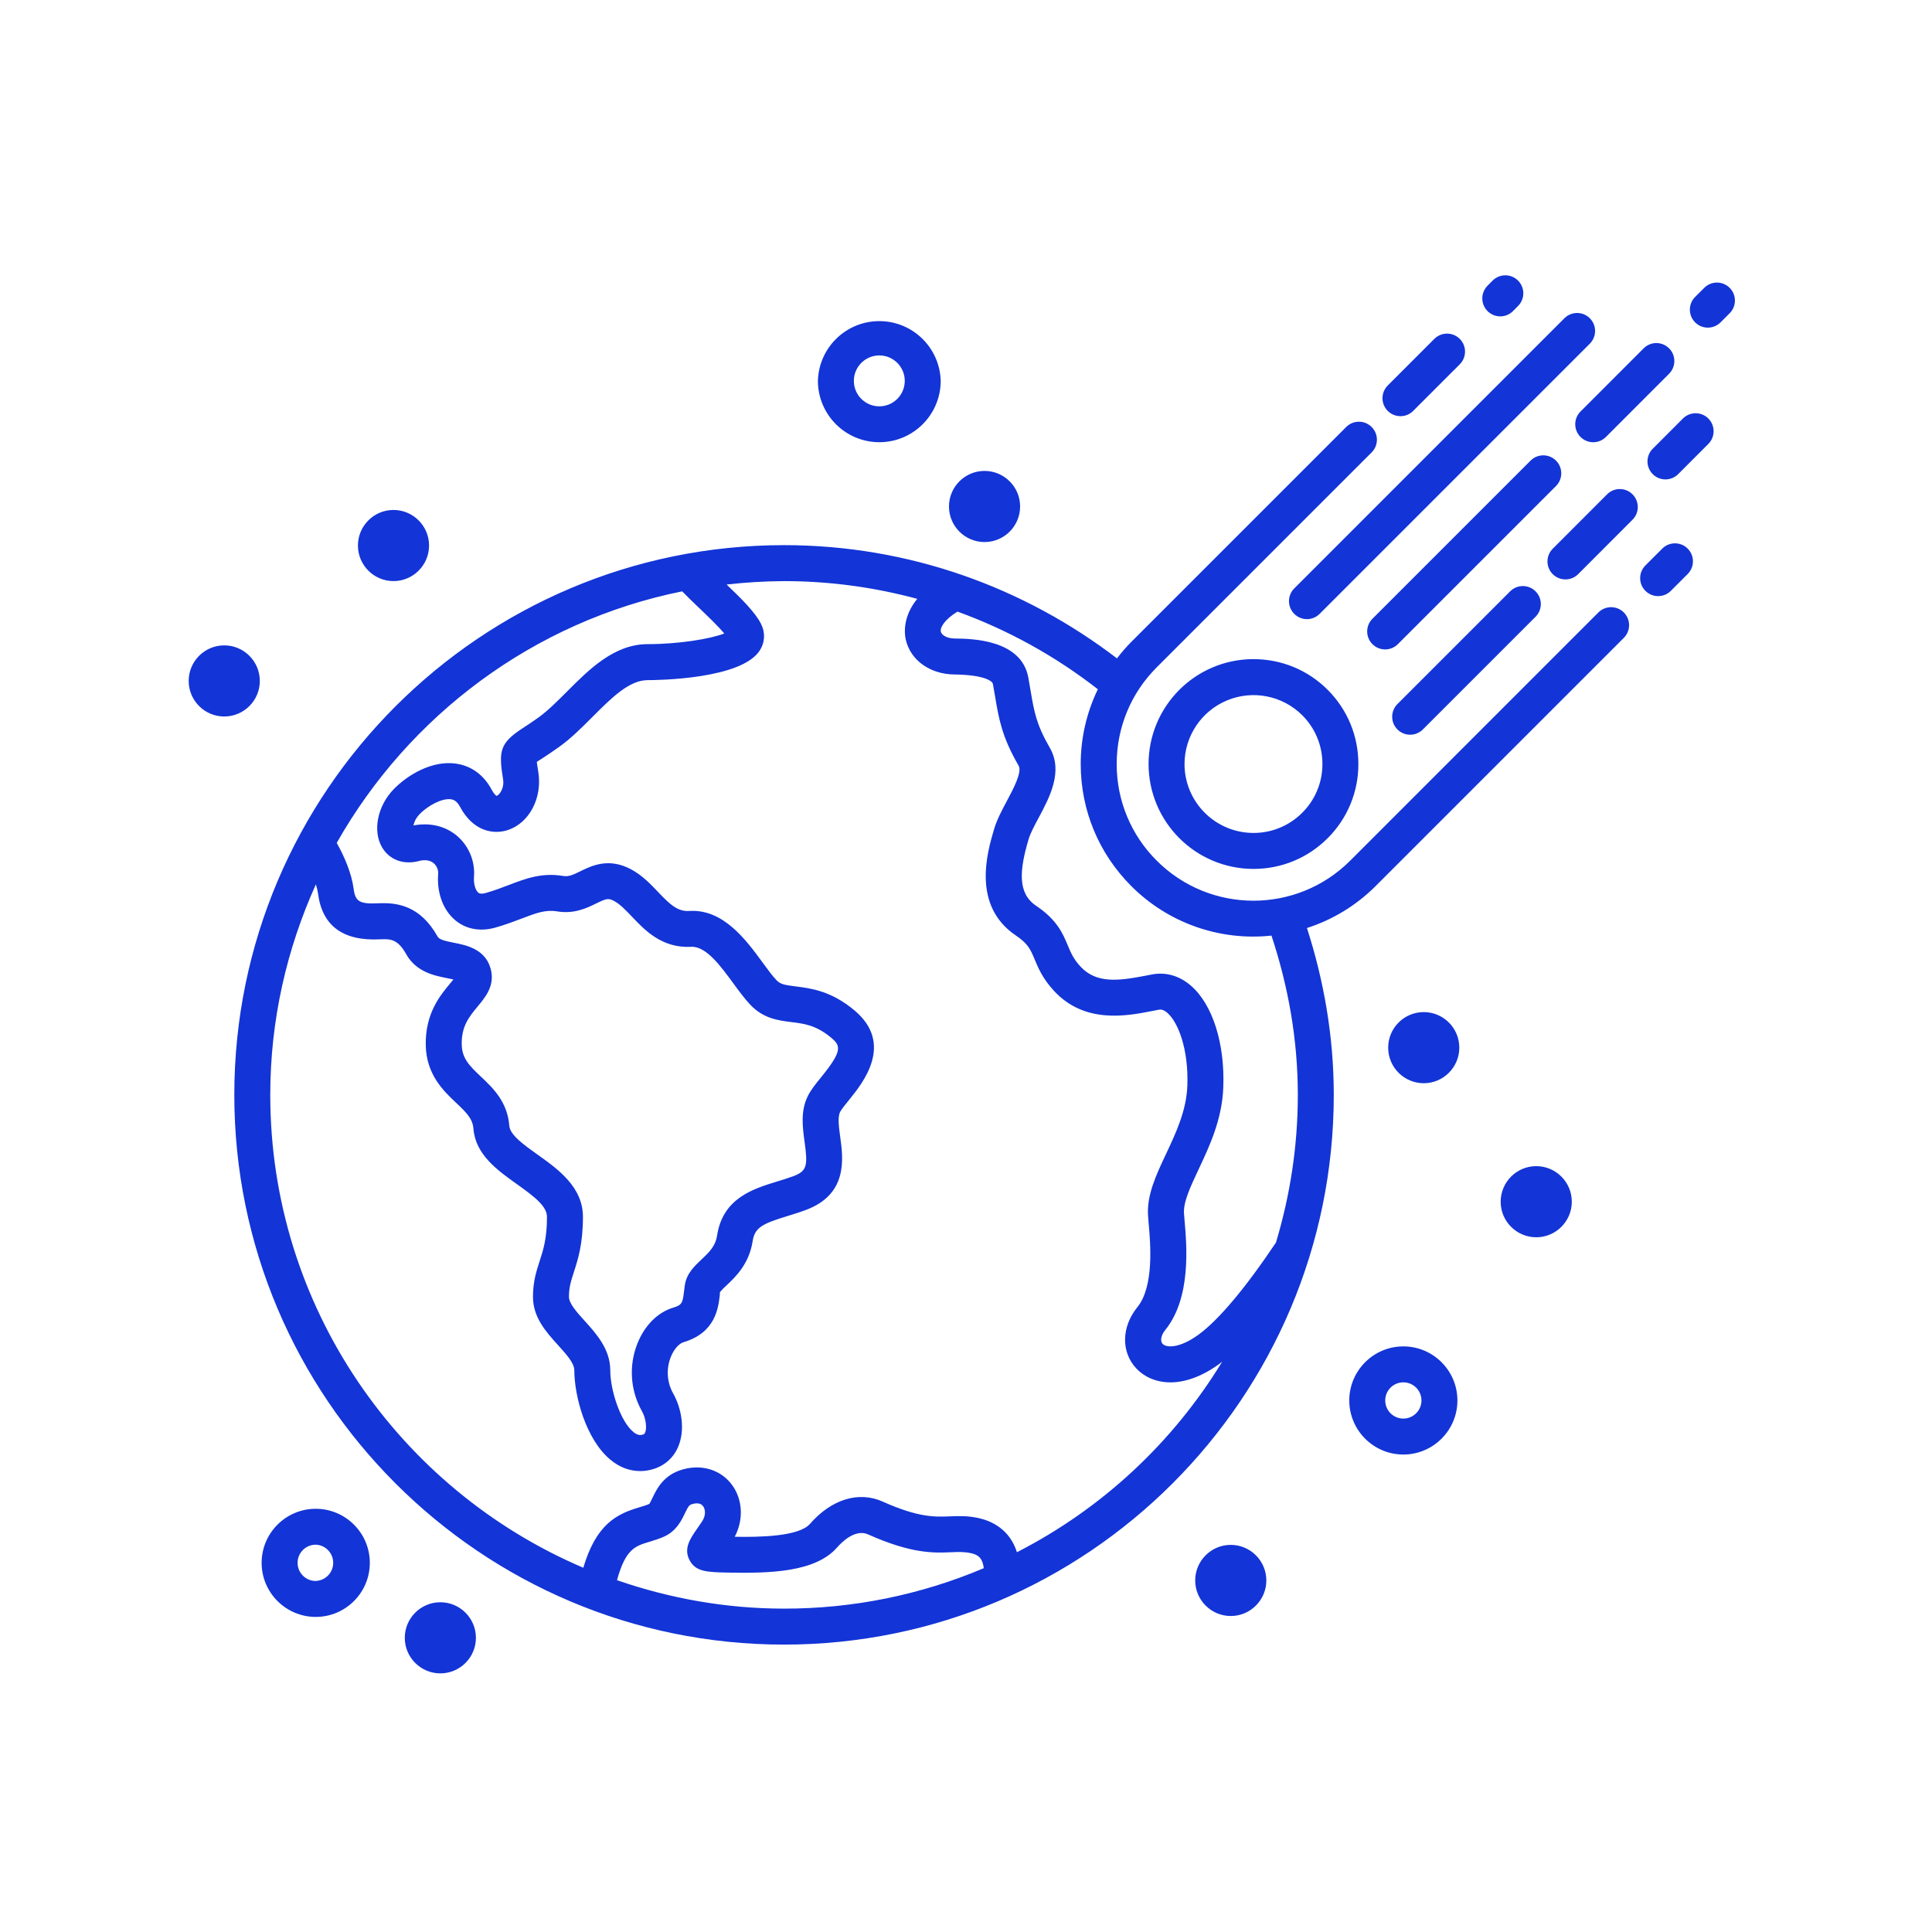
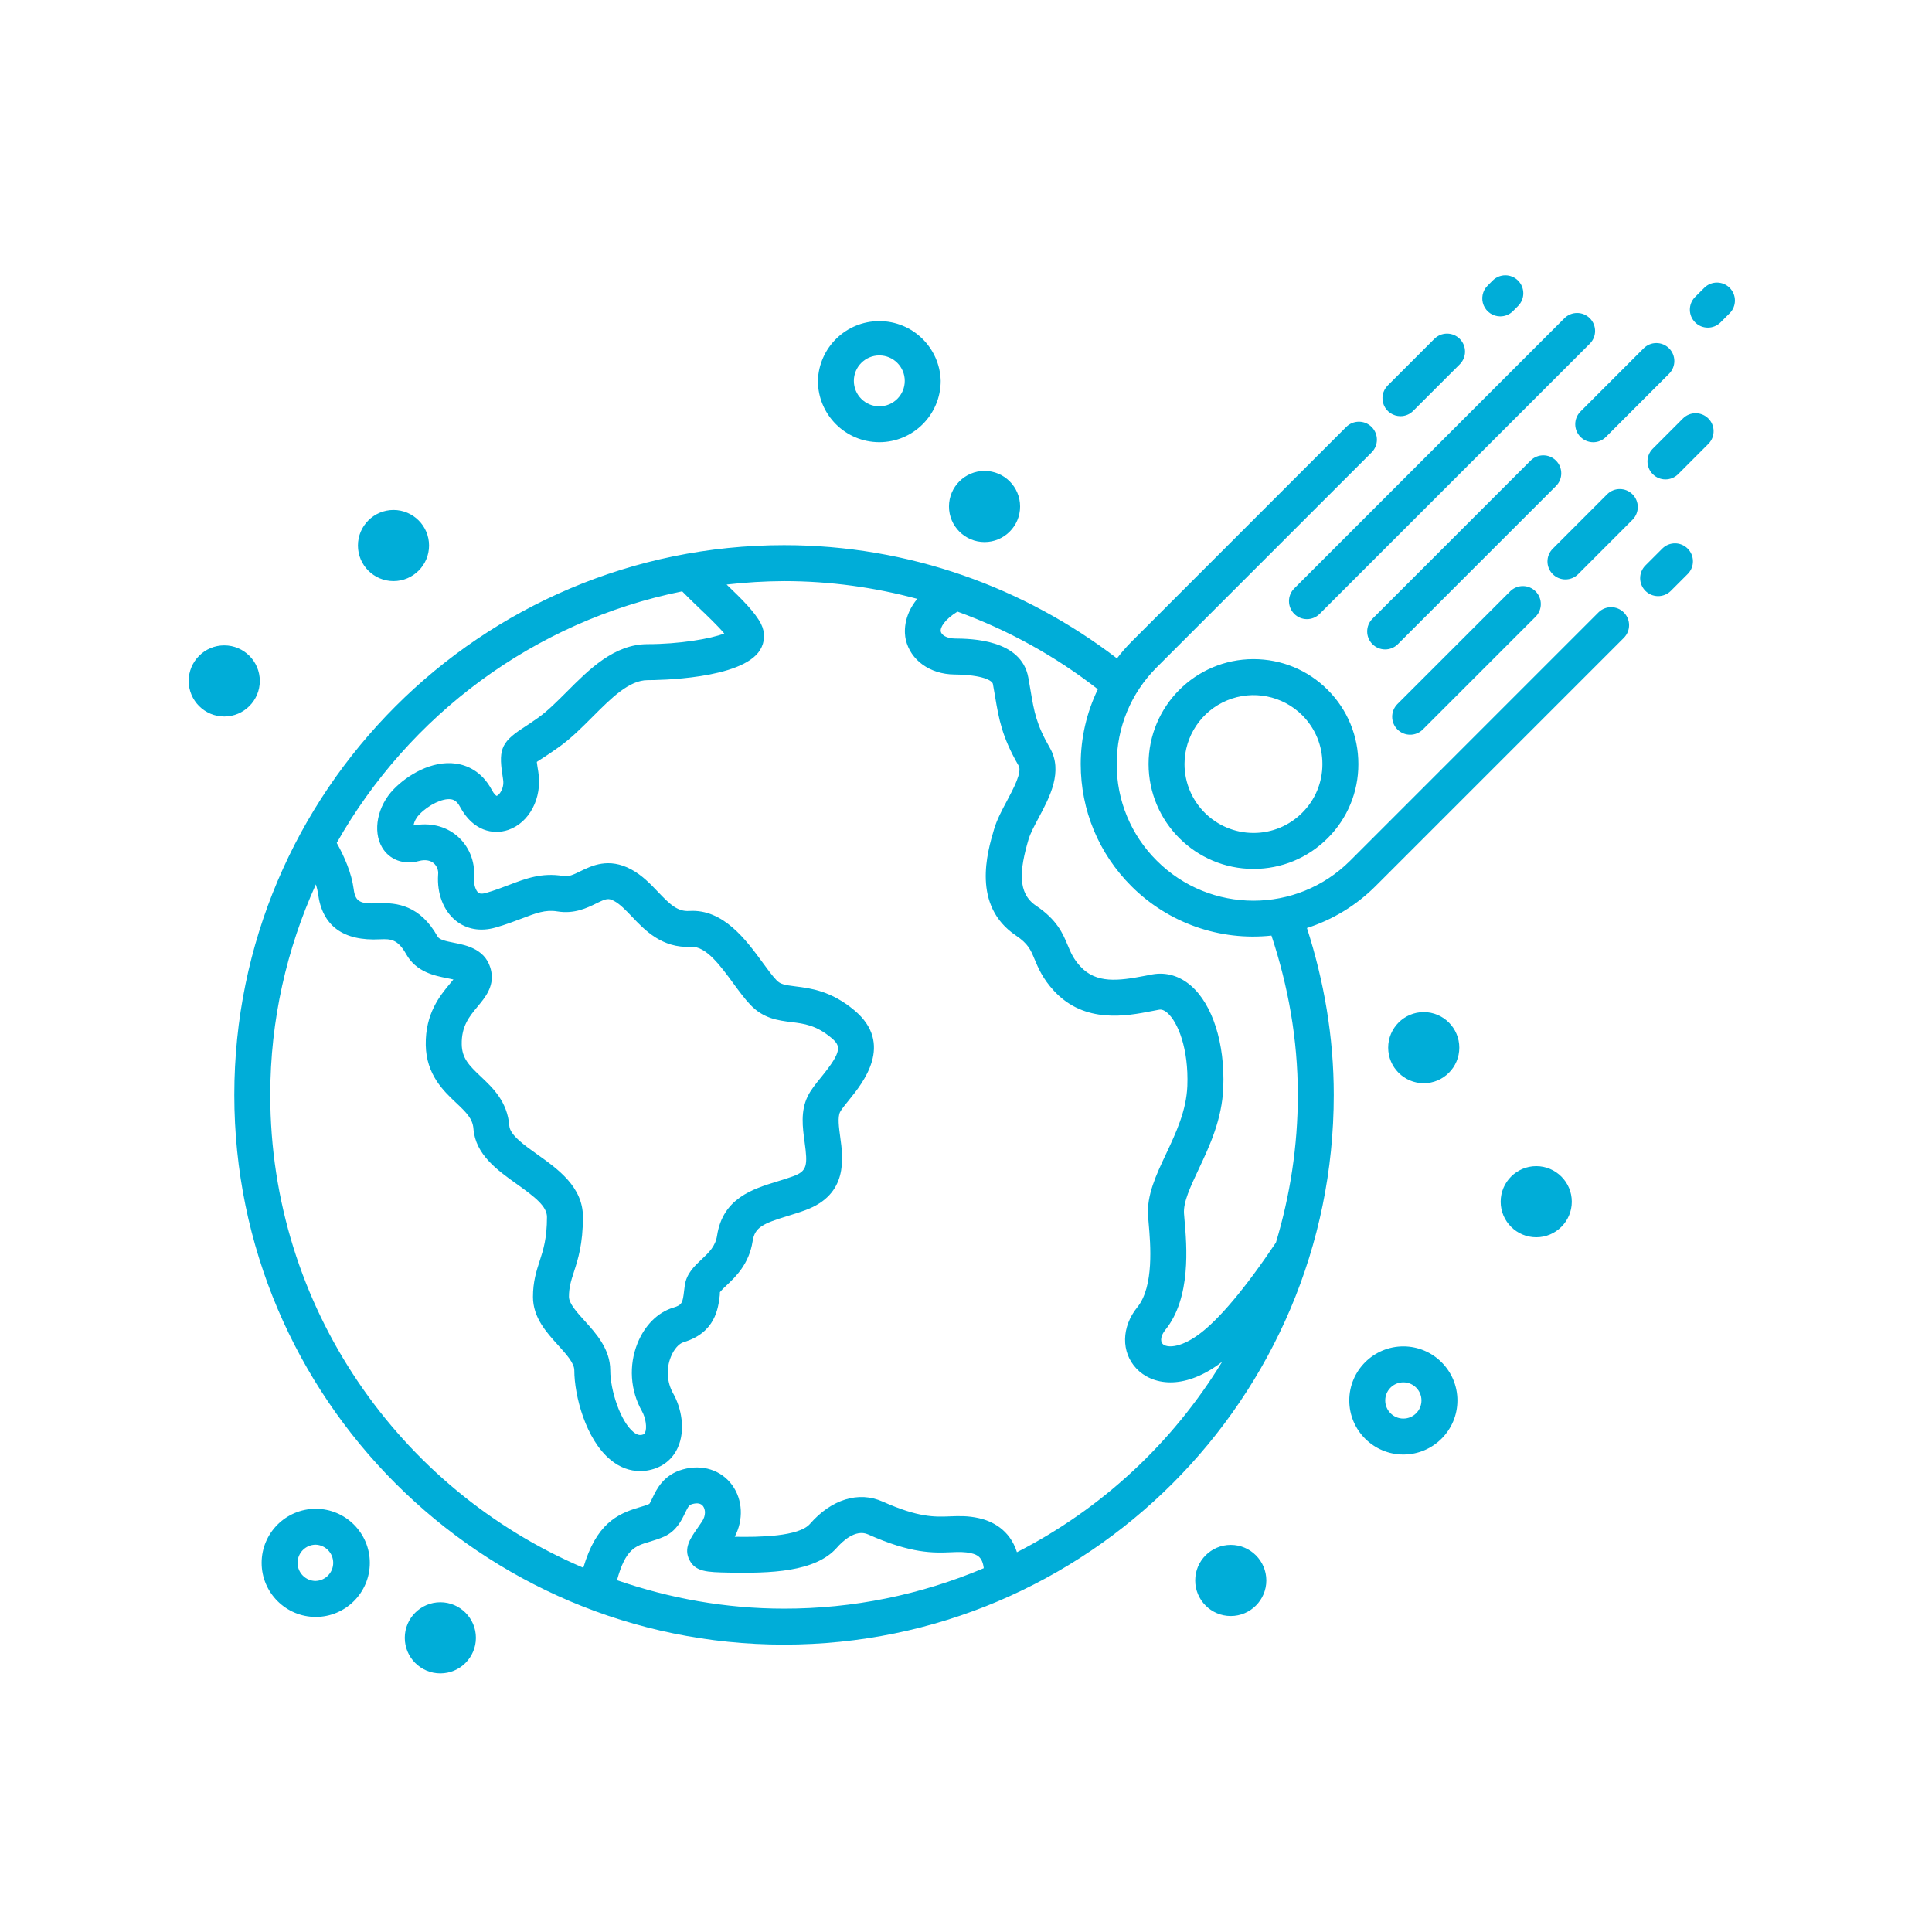
<svg xmlns="http://www.w3.org/2000/svg" version="1.1" width="128" height="128" viewBox="0 0 128 128">
  <g transform="matrix(0.8046875,0,0,0.8046875,12.46821,17.87504)">
    <svg viewBox="0 0 96 87" data-background-color="#121212" preserveAspectRatio="xMidYMid meet" height="116" width="128">
      <g id="tight-bounds" transform="matrix(1,0,0,1,0.02962651,0.3400695)">
        <svg viewBox="0 0 95.481 86.331" height="86.331" width="95.481">
          <g>
            <svg viewBox="0 0 95.481 86.331" height="86.331" width="95.481">
              <g>
                <svg viewBox="0 0 95.481 86.331" height="86.331" width="95.481">
                  <g id="textblocktransform">
                    <svg viewBox="0 0 95.481 86.331" height="86.331" width="95.481" id="textblock">
                      <g>
                        <svg viewBox="0 0 95.481 86.331" height="86.331" width="95.481">
                          <g>
                            <svg viewBox="0 0 95.481 86.331" height="86.331" width="95.481">
                              <g>
                                <svg version="1.1" x="0" y="0" viewBox="17.741 20.831 64.518 58.336" enable-background="new 0 0 100 100" xml:space="preserve" height="86.331" width="95.481" class="icon-icon-0" data-fill-palette-color="accent" id="icon-0">
-                                   <path d="M23.043 72.299C21.798 72.299 20.785 73.311 20.785 74.555S21.798 76.811 23.043 76.811C24.286 76.811 25.299 75.799 25.299 74.555S24.286 72.299 23.043 72.299M23.043 75.311A0.757 0.757 0 1 1 23.041 73.797 0.757 0.757 0 0 1 23.043 75.31M68.424 65.523C67.18 65.523 66.168 66.535 66.168 67.779S67.18 70.035 68.424 70.035 70.68 69.023 70.68 67.779 69.668 65.523 68.424 65.523M68.424 68.535A0.756 0.756 0 1 1 68.424 67.023 0.756 0.756 0 0 1 68.424 68.535M46.559 27.795A2.563 2.563 0 0 0 49.12 25.234 2.563 2.563 0 0 0 43.996 25.234 2.565 2.565 0 0 0 46.559 27.795M46.559 24.174A1.062 1.062 0 1 1 45.496 25.235C45.496 24.65 45.973 24.174 46.559 24.174M50.949 31.961C51.767 31.961 52.433 31.295 52.433 30.477S51.767 28.993 50.949 28.993 49.465 29.659 49.465 30.477 50.131 31.961 50.949 31.961M26.287 33.59C27.105 33.59 27.771 32.924 27.771 32.106S27.105 30.622 26.287 30.622 24.803 31.288 24.803 32.106 25.469 33.59 26.287 33.59M69.275 51.574C68.457 51.574 67.791 52.24 67.791 53.058S68.457 54.542 69.275 54.542 70.759 53.876 70.759 53.058 70.094 51.574 69.275 51.574M20.709 37.756C20.709 36.938 20.043 36.272 19.225 36.272S17.741 36.938 17.741 37.756 18.407 39.24 19.225 39.24 20.709 38.574 20.709 37.756M73.969 58.002C73.151 58.002 72.485 58.668 72.485 59.486S73.151 60.97 73.969 60.97 75.453 60.304 75.453 59.486 74.787 58.002 73.969 58.002M61.223 73.805C60.405 73.805 59.739 74.471 59.739 75.289S60.405 76.773 61.223 76.773 62.707 76.107 62.707 75.289 62.041 73.805 61.223 73.805M28.242 76.199C27.424 76.199 26.758 76.865 26.758 77.683S27.424 79.167 28.242 79.167 29.726 78.501 29.726 77.683 29.061 76.199 28.242 76.199M76.563 34.898L66.204 45.258A5.71 5.71 0 0 1 58.136 45.257 5.66 5.66 0 0 1 56.463 41.223C56.463 39.699 57.056 38.266 58.134 37.188L67.101 28.221A0.75 0.75 0 1 0 66.04 27.16L57.073 36.127A7 7 0 0 0 56.475 36.815C52.616 33.863 47.807 32.09 42.583 32.09 29.935 32.09 19.645 42.38 19.645 55.028S29.935 77.966 42.583 77.966 65.521 67.677 65.521 55.028C65.521 52.596 65.11 50.266 64.402 48.066A7.14 7.14 0 0 0 67.264 46.319L77.623 35.96A0.75 0.75 0 0 0 76.563 34.898M38.332 34.018C38.543 34.233 38.771 34.456 39.015 34.688 39.369 35.026 39.823 35.458 40.089 35.776 39.52 36.001 38.193 36.221 36.891 36.221 35.499 36.221 34.451 37.272 33.526 38.2 33.112 38.613 32.723 39.005 32.333 39.284 32.067 39.475 31.855 39.612 31.688 39.721 30.723 40.348 30.667 40.673 30.86 41.867A0.76 0.76 0 0 1 30.731 42.431 0.4 0.4 0 0 1 30.594 42.554C30.571 42.547 30.486 42.486 30.387 42.3 29.965 41.511 29.34 41.27 28.892 41.206 27.882 41.063 26.86 41.692 26.297 42.273 25.617 42.971 25.408 44.014 25.811 44.701 26.118 45.223 26.711 45.442 27.355 45.269 27.598 45.204 27.815 45.236 27.963 45.36A0.55 0.55 0 0 1 28.149 45.838C28.096 46.624 28.37 47.341 28.882 47.756 29.329 48.12 29.918 48.224 30.537 48.048 30.951 47.931 31.305 47.797 31.631 47.673 32.231 47.444 32.627 47.292 33.115 47.372 33.832 47.49 34.361 47.229 34.748 47.04 35.167 46.834 35.252 46.81 35.494 46.939 35.742 47.072 35.982 47.325 36.236 47.591 36.764 48.147 37.484 48.916 38.708 48.85 39.332 48.818 39.936 49.651 40.473 50.383 40.712 50.709 40.939 51.018 41.178 51.27 41.723 51.846 42.341 51.922 42.887 51.991 43.418 52.055 43.921 52.118 44.552 52.645 44.956 52.983 45.019 53.2 44.131 54.291 43.908 54.564 43.698 54.824 43.57 55.088 43.265 55.711 43.358 56.389 43.44 56.986 43.576 57.974 43.55 58.209 42.961 58.425 42.738 58.507 42.514 58.575 42.295 58.642 41.285 58.953 40.029 59.337 39.789 60.898 39.719 61.351 39.45 61.603 39.139 61.896 38.848 62.169 38.518 62.48 38.444 62.962L38.412 63.208C38.354 63.7 38.332 63.796 37.964 63.905 37.316 64.098 36.771 64.641 36.468 65.395A3.28 3.28 0 0 0 36.654 68.227C36.812 68.506 36.874 68.926 36.783 69.125 36.767 69.162 36.754 69.193 36.652 69.213 36.596 69.225 36.484 69.246 36.3 69.098 35.755 68.655 35.332 67.35 35.332 66.522 35.332 65.637 34.741 64.985 34.267 64.461 33.943 64.104 33.608 63.734 33.608 63.453 33.608 63.057 33.695 62.789 33.814 62.42 33.982 61.9 34.192 61.256 34.192 60.119 34.192 58.869 33.144 58.123 32.302 57.523 31.736 57.121 31.15 56.703 31.12 56.322 31.042 55.31 30.427 54.732 29.932 54.265 29.429 53.79 29.144 53.494 29.134 52.917 29.121 52.155 29.451 51.759 29.801 51.337 30.105 50.972 30.483 50.519 30.369 49.891 30.198 48.953 29.33 48.783 28.81 48.681 28.445 48.609 28.201 48.552 28.128 48.423 27.396 47.118 26.429 46.999 25.655 47.034 24.878 47.071 24.693 46.966 24.624 46.43 24.54 45.784 24.236 45.077 23.918 44.515 26.932 39.189 32.148 35.266 38.332 34.018M42.584 76.465C40.141 76.465 37.803 76.035 35.613 75.279 35.967 73.986 36.365 73.855 36.956 73.679 37.164 73.616 37.371 73.552 37.574 73.462 38.092 73.23 38.305 72.782 38.447 72.487 38.592 72.184 38.629 72.137 38.76 72.1 38.969 72.043 39.119 72.073 39.206 72.192 39.305 72.329 39.328 72.579 39.16 72.831L38.947 73.142C38.672 73.538 38.388 73.947 38.634 74.431 38.889 74.933 39.37 74.943 40.266 74.962 41.985 74.993 43.888 74.95 44.792 73.917 45.005 73.673 45.561 73.132 46.089 73.368 47.905 74.179 48.822 74.143 49.563 74.112 49.871 74.098 50.113 74.091 50.39 74.153 50.646 74.214 50.861 74.313 50.917 74.778A21.3 21.3 0 0 1 42.584 76.465M52.301 74.111C51.996 73.148 51.237 72.81 50.727 72.693 50.255 72.584 49.873 72.601 49.504 72.615 48.865 72.64 48.198 72.668 46.701 72 45.699 71.551 44.562 71.9 43.664 72.93 43.199 73.461 41.549 73.485 40.525 73.467 40.897 72.764 40.863 71.924 40.42 71.313 39.961 70.68 39.17 70.428 38.357 70.657 37.552 70.882 37.265 71.483 37.094 71.843 37.05 71.933 36.985 72.07 36.962 72.095 36.819 72.158 36.674 72.2 36.527 72.243 35.609 72.516 34.746 72.936 34.207 74.759 26.537 71.491 21.145 63.878 21.145 55.029 21.145 51.896 21.836 48.928 23.049 46.244 23.092 46.383 23.122 46.514 23.138 46.627 23.31 47.972 24.181 48.62 25.732 48.537 26.175 48.517 26.466 48.533 26.82 49.162 27.237 49.904 28.009 50.057 28.521 50.157 28.6 50.173 28.7 50.192 28.787 50.213L28.647 50.383C28.234 50.879 27.611 51.629 27.633 52.947 27.654 54.183 28.375 54.865 28.902 55.361 29.341 55.775 29.591 56.029 29.623 56.441 29.707 57.521 30.623 58.173 31.432 58.75 32.192 59.291 32.691 59.68 32.691 60.123 32.691 61.021 32.536 61.5 32.386 61.961 32.248 62.385 32.107 62.824 32.107 63.457 32.107 64.318 32.664 64.932 33.155 65.473 33.503 65.858 33.832 66.219 33.832 66.526 33.832 67.565 34.304 69.411 35.353 70.264 35.726 70.571 36.144 70.725 36.578 70.725 36.703 70.725 36.829 70.713 36.956 70.686 37.504 70.573 37.928 70.241 38.15 69.747 38.485 69.007 38.294 68.077 37.955 67.485A1.77 1.77 0 0 1 37.861 65.958C37.986 65.645 38.195 65.405 38.394 65.347 39.718 64.951 39.837 63.933 39.902 63.388L39.907 63.261A2.3 2.3 0 0 1 40.169 62.991C40.549 62.634 41.124 62.093 41.273 61.132 41.363 60.548 41.705 60.398 42.736 60.081 42.98 60.005 43.231 59.929 43.482 59.835 45.257 59.181 45.051 57.681 44.927 56.784 44.872 56.38 44.815 55.962 44.919 55.747 44.972 55.638 45.144 55.427 45.296 55.239 45.864 54.54 47.195 52.901 45.515 51.497 44.545 50.686 43.695 50.581 43.073 50.503 42.596 50.444 42.428 50.411 42.267 50.241 42.079 50.044 41.889 49.778 41.684 49.499 40.999 48.565 40.05 47.269 38.638 47.354 38.142 47.389 37.822 47.083 37.324 46.559 37.015 46.235 36.666 45.867 36.206 45.62 35.268 45.116 34.559 45.466 34.088 45.696 33.77 45.852 33.594 45.934 33.359 45.893 32.472 45.747 31.804 46.002 31.097 46.272 30.81 46.382 30.497 46.502 30.132 46.606 29.919 46.663 29.849 46.61 29.827 46.592 29.722 46.506 29.624 46.254 29.645 45.94A2.04 2.04 0 0 0 28.918 44.204C28.438 43.809 27.805 43.658 27.119 43.786A0.95 0.95 0 0 1 27.373 43.32C27.76 42.921 28.342 42.644 28.683 42.694 28.789 42.709 28.93 42.758 29.063 43.008 29.612 44.035 30.459 44.18 31.071 43.974 31.946 43.679 32.505 42.649 32.329 41.552 32.304 41.397 32.278 41.239 32.266 41.135 32.328 41.091 32.407 41.043 32.504 40.981 32.687 40.862 32.916 40.712 33.205 40.504 33.697 40.152 34.149 39.699 34.587 39.26 35.376 38.469 36.121 37.723 36.891 37.723 37.291 37.723 40.829 37.688 41.581 36.469 41.787 36.135 41.804 35.739 41.625 35.38 41.381 34.892 40.809 34.33 40.187 33.734A22 22 0 0 1 42.584 33.591C44.507 33.591 46.368 33.853 48.141 34.331 47.539 35.065 47.602 35.771 47.662 36.032 47.857 36.89 48.672 37.475 49.686 37.487 50.908 37.501 51.275 37.752 51.298 37.883L51.39 38.41C51.548 39.346 51.672 40.084 52.371 41.293 52.524 41.559 52.154 42.252 51.884 42.759 51.676 43.149 51.46 43.553 51.345 43.949 51.064 44.9 50.407 47.131 52.258 48.379 52.767 48.722 52.868 48.965 53.037 49.369 53.188 49.73 53.376 50.181 53.851 50.693 55.132 52.074 56.884 51.736 57.932 51.531L58.218 51.476C58.272 51.466 58.392 51.445 58.577 51.605 59.019 51.99 59.47 53.109 59.411 54.656 59.37 55.691 58.938 56.609 58.521 57.496 58.104 58.381 57.709 59.219 57.773 60.09L57.797 60.387C57.872 61.241 58.029 63.02 57.324 63.889 56.656 64.713 56.641 65.768 57.288 66.45 57.598 66.778 58.086 67.024 58.708 67.024 59.284 67.024 59.976 66.811 60.743 66.256 60.783 66.227 60.826 66.19 60.867 66.158A21.5 21.5 0 0 1 52.301 74.111M63.108 61.191C61.828 63.101 60.708 64.433 59.867 65.041 59.07 65.617 58.533 65.578 58.381 65.42 58.266 65.297 58.312 65.057 58.493 64.834 59.579 63.492 59.387 61.305 59.294 60.254L59.272 59.983C59.237 59.503 59.536 58.87 59.881 58.135 60.34 57.16 60.86 56.055 60.911 54.715 60.981 52.881 60.465 51.256 59.562 50.473 59.085 50.061 58.53 49.898 57.953 50L57.648 50.059C56.525 50.276 55.611 50.386 54.953 49.675 54.659 49.358 54.549 49.095 54.422 48.791 54.214 48.293 53.979 47.728 53.097 47.135 52.317 46.61 52.408 45.651 52.784 44.371 52.857 44.122 53.027 43.803 53.208 43.465 53.668 42.604 54.24 41.53 53.671 40.543 53.108 39.568 53.018 39.039 52.87 38.16L52.775 37.613C52.483 36.017 50.39 35.994 49.704 35.986 49.365 35.982 49.156 35.838 49.124 35.697 49.087 35.536 49.271 35.202 49.819 34.863A21.4 21.4 0 0 1 55.677 38.103 7.16 7.16 0 0 0 54.962 41.222C54.962 43.147 55.712 44.956 57.074 46.318A7.18 7.18 0 0 0 62.921 48.382C63.615 50.477 64.021 52.7 64.021 55.027 64.021 57.172 63.696 59.238 63.108 61.191M57.793 41.223A4.383 4.383 0 0 0 62.17 45.6C63.34 45.6 64.44 45.145 65.266 44.318A4.34 4.34 0 0 0 66.547 41.225C66.548 40.055 66.094 38.955 65.268 38.128S63.343 36.846 62.166 36.846A4.38 4.38 0 0 0 57.793 41.223M64.206 39.188C64.749 39.731 65.048 40.454 65.047 41.224A2.85 2.85 0 0 1 64.205 43.256 2.86 2.86 0 0 1 62.17 44.099 2.88 2.88 0 0 1 59.293 41.222 2.88 2.88 0 0 1 64.206 39.188M72.89 34.008L68.169 38.729A0.75 0.75 0 0 0 69.229 39.79L73.95 35.069A0.75 0.75 0 0 0 72.89 34.008M74.794 28.563A0.75 0.75 0 0 0 73.733 28.563L67.126 35.17A0.75 0.75 0 0 0 68.186 36.231L74.793 29.624A0.75 0.75 0 0 0 74.794 28.563M63.872 34.957A0.747 0.747 0 0 0 64.932 34.957L76.205 23.684A0.75 0.75 0 1 0 75.144 22.623L63.872 33.896A0.75 0.75 0 0 0 63.872 34.957M75.817 27.576A0.747 0.747 0 0 0 76.877 27.576L79.512 24.939A0.75 0.75 0 1 0 78.451 23.878L75.816 26.515A0.75 0.75 0 0 0 75.817 27.576M72.469 22.545A0.75 0.75 0 0 0 73 22.324L73.211 22.111A0.75 0.75 0 1 0 72.148 21.052L71.937 21.265A0.75 0.75 0 0 0 72.469 22.545M80.097 26.799L78.82 28.078A0.75 0.75 0 0 0 79.884 29.135L81.161 27.856A0.75 0.75 0 0 0 80.097 26.799M79.237 32.225L78.516 32.946A0.75 0.75 0 0 0 79.576 34.007L80.297 33.286A0.75 0.75 0 0 0 79.237 32.225M76.934 29.961L74.657 32.24A0.75 0.75 0 0 0 75.719 33.3L77.996 31.02A0.75 0.75 0 0 0 76.934 29.961M82.04 21.354A0.75 0.75 0 0 0 80.979 21.354L80.59 21.743A0.75 0.75 0 0 0 81.65 22.804L82.039 22.415A0.75 0.75 0 0 0 82.04 21.354M68.303 26.709A0.74 0.74 0 0 0 68.833 26.49L70.778 24.545A0.75 0.75 0 1 0 69.717 23.484L67.772 25.429A0.75 0.75 0 0 0 68.303 26.709" fill="#1334d6" data-fill-palette-color="accent" />
+                                   <path d="M23.043 72.299C21.798 72.299 20.785 73.311 20.785 74.555S21.798 76.811 23.043 76.811C24.286 76.811 25.299 75.799 25.299 74.555S24.286 72.299 23.043 72.299M23.043 75.311A0.757 0.757 0 1 1 23.041 73.797 0.757 0.757 0 0 1 23.043 75.31M68.424 65.523C67.18 65.523 66.168 66.535 66.168 67.779S67.18 70.035 68.424 70.035 70.68 69.023 70.68 67.779 69.668 65.523 68.424 65.523M68.424 68.535A0.756 0.756 0 1 1 68.424 67.023 0.756 0.756 0 0 1 68.424 68.535M46.559 27.795A2.563 2.563 0 0 0 49.12 25.234 2.563 2.563 0 0 0 43.996 25.234 2.565 2.565 0 0 0 46.559 27.795M46.559 24.174A1.062 1.062 0 1 1 45.496 25.235C45.496 24.65 45.973 24.174 46.559 24.174M50.949 31.961C51.767 31.961 52.433 31.295 52.433 30.477S51.767 28.993 50.949 28.993 49.465 29.659 49.465 30.477 50.131 31.961 50.949 31.961M26.287 33.59C27.105 33.59 27.771 32.924 27.771 32.106S27.105 30.622 26.287 30.622 24.803 31.288 24.803 32.106 25.469 33.59 26.287 33.59M69.275 51.574C68.457 51.574 67.791 52.24 67.791 53.058S68.457 54.542 69.275 54.542 70.759 53.876 70.759 53.058 70.094 51.574 69.275 51.574M20.709 37.756C20.709 36.938 20.043 36.272 19.225 36.272S17.741 36.938 17.741 37.756 18.407 39.24 19.225 39.24 20.709 38.574 20.709 37.756M73.969 58.002C73.151 58.002 72.485 58.668 72.485 59.486S73.151 60.97 73.969 60.97 75.453 60.304 75.453 59.486 74.787 58.002 73.969 58.002M61.223 73.805C60.405 73.805 59.739 74.471 59.739 75.289S60.405 76.773 61.223 76.773 62.707 76.107 62.707 75.289 62.041 73.805 61.223 73.805M28.242 76.199C27.424 76.199 26.758 76.865 26.758 77.683S27.424 79.167 28.242 79.167 29.726 78.501 29.726 77.683 29.061 76.199 28.242 76.199M76.563 34.898L66.204 45.258A5.71 5.71 0 0 1 58.136 45.257 5.66 5.66 0 0 1 56.463 41.223C56.463 39.699 57.056 38.266 58.134 37.188L67.101 28.221A0.75 0.75 0 1 0 66.04 27.16L57.073 36.127A7 7 0 0 0 56.475 36.815C52.616 33.863 47.807 32.09 42.583 32.09 29.935 32.09 19.645 42.38 19.645 55.028S29.935 77.966 42.583 77.966 65.521 67.677 65.521 55.028C65.521 52.596 65.11 50.266 64.402 48.066A7.14 7.14 0 0 0 67.264 46.319L77.623 35.96A0.75 0.75 0 0 0 76.563 34.898M38.332 34.018C38.543 34.233 38.771 34.456 39.015 34.688 39.369 35.026 39.823 35.458 40.089 35.776 39.52 36.001 38.193 36.221 36.891 36.221 35.499 36.221 34.451 37.272 33.526 38.2 33.112 38.613 32.723 39.005 32.333 39.284 32.067 39.475 31.855 39.612 31.688 39.721 30.723 40.348 30.667 40.673 30.86 41.867A0.76 0.76 0 0 1 30.731 42.431 0.4 0.4 0 0 1 30.594 42.554C30.571 42.547 30.486 42.486 30.387 42.3 29.965 41.511 29.34 41.27 28.892 41.206 27.882 41.063 26.86 41.692 26.297 42.273 25.617 42.971 25.408 44.014 25.811 44.701 26.118 45.223 26.711 45.442 27.355 45.269 27.598 45.204 27.815 45.236 27.963 45.36A0.55 0.55 0 0 1 28.149 45.838C28.096 46.624 28.37 47.341 28.882 47.756 29.329 48.12 29.918 48.224 30.537 48.048 30.951 47.931 31.305 47.797 31.631 47.673 32.231 47.444 32.627 47.292 33.115 47.372 33.832 47.49 34.361 47.229 34.748 47.04 35.167 46.834 35.252 46.81 35.494 46.939 35.742 47.072 35.982 47.325 36.236 47.591 36.764 48.147 37.484 48.916 38.708 48.85 39.332 48.818 39.936 49.651 40.473 50.383 40.712 50.709 40.939 51.018 41.178 51.27 41.723 51.846 42.341 51.922 42.887 51.991 43.418 52.055 43.921 52.118 44.552 52.645 44.956 52.983 45.019 53.2 44.131 54.291 43.908 54.564 43.698 54.824 43.57 55.088 43.265 55.711 43.358 56.389 43.44 56.986 43.576 57.974 43.55 58.209 42.961 58.425 42.738 58.507 42.514 58.575 42.295 58.642 41.285 58.953 40.029 59.337 39.789 60.898 39.719 61.351 39.45 61.603 39.139 61.896 38.848 62.169 38.518 62.48 38.444 62.962L38.412 63.208C38.354 63.7 38.332 63.796 37.964 63.905 37.316 64.098 36.771 64.641 36.468 65.395A3.28 3.28 0 0 0 36.654 68.227C36.812 68.506 36.874 68.926 36.783 69.125 36.767 69.162 36.754 69.193 36.652 69.213 36.596 69.225 36.484 69.246 36.3 69.098 35.755 68.655 35.332 67.35 35.332 66.522 35.332 65.637 34.741 64.985 34.267 64.461 33.943 64.104 33.608 63.734 33.608 63.453 33.608 63.057 33.695 62.789 33.814 62.42 33.982 61.9 34.192 61.256 34.192 60.119 34.192 58.869 33.144 58.123 32.302 57.523 31.736 57.121 31.15 56.703 31.12 56.322 31.042 55.31 30.427 54.732 29.932 54.265 29.429 53.79 29.144 53.494 29.134 52.917 29.121 52.155 29.451 51.759 29.801 51.337 30.105 50.972 30.483 50.519 30.369 49.891 30.198 48.953 29.33 48.783 28.81 48.681 28.445 48.609 28.201 48.552 28.128 48.423 27.396 47.118 26.429 46.999 25.655 47.034 24.878 47.071 24.693 46.966 24.624 46.43 24.54 45.784 24.236 45.077 23.918 44.515 26.932 39.189 32.148 35.266 38.332 34.018M42.584 76.465C40.141 76.465 37.803 76.035 35.613 75.279 35.967 73.986 36.365 73.855 36.956 73.679 37.164 73.616 37.371 73.552 37.574 73.462 38.092 73.23 38.305 72.782 38.447 72.487 38.592 72.184 38.629 72.137 38.76 72.1 38.969 72.043 39.119 72.073 39.206 72.192 39.305 72.329 39.328 72.579 39.16 72.831L38.947 73.142C38.672 73.538 38.388 73.947 38.634 74.431 38.889 74.933 39.37 74.943 40.266 74.962 41.985 74.993 43.888 74.95 44.792 73.917 45.005 73.673 45.561 73.132 46.089 73.368 47.905 74.179 48.822 74.143 49.563 74.112 49.871 74.098 50.113 74.091 50.39 74.153 50.646 74.214 50.861 74.313 50.917 74.778A21.3 21.3 0 0 1 42.584 76.465M52.301 74.111C51.996 73.148 51.237 72.81 50.727 72.693 50.255 72.584 49.873 72.601 49.504 72.615 48.865 72.64 48.198 72.668 46.701 72 45.699 71.551 44.562 71.9 43.664 72.93 43.199 73.461 41.549 73.485 40.525 73.467 40.897 72.764 40.863 71.924 40.42 71.313 39.961 70.68 39.17 70.428 38.357 70.657 37.552 70.882 37.265 71.483 37.094 71.843 37.05 71.933 36.985 72.07 36.962 72.095 36.819 72.158 36.674 72.2 36.527 72.243 35.609 72.516 34.746 72.936 34.207 74.759 26.537 71.491 21.145 63.878 21.145 55.029 21.145 51.896 21.836 48.928 23.049 46.244 23.092 46.383 23.122 46.514 23.138 46.627 23.31 47.972 24.181 48.62 25.732 48.537 26.175 48.517 26.466 48.533 26.82 49.162 27.237 49.904 28.009 50.057 28.521 50.157 28.6 50.173 28.7 50.192 28.787 50.213L28.647 50.383C28.234 50.879 27.611 51.629 27.633 52.947 27.654 54.183 28.375 54.865 28.902 55.361 29.341 55.775 29.591 56.029 29.623 56.441 29.707 57.521 30.623 58.173 31.432 58.75 32.192 59.291 32.691 59.68 32.691 60.123 32.691 61.021 32.536 61.5 32.386 61.961 32.248 62.385 32.107 62.824 32.107 63.457 32.107 64.318 32.664 64.932 33.155 65.473 33.503 65.858 33.832 66.219 33.832 66.526 33.832 67.565 34.304 69.411 35.353 70.264 35.726 70.571 36.144 70.725 36.578 70.725 36.703 70.725 36.829 70.713 36.956 70.686 37.504 70.573 37.928 70.241 38.15 69.747 38.485 69.007 38.294 68.077 37.955 67.485A1.77 1.77 0 0 1 37.861 65.958C37.986 65.645 38.195 65.405 38.394 65.347 39.718 64.951 39.837 63.933 39.902 63.388L39.907 63.261A2.3 2.3 0 0 1 40.169 62.991C40.549 62.634 41.124 62.093 41.273 61.132 41.363 60.548 41.705 60.398 42.736 60.081 42.98 60.005 43.231 59.929 43.482 59.835 45.257 59.181 45.051 57.681 44.927 56.784 44.872 56.38 44.815 55.962 44.919 55.747 44.972 55.638 45.144 55.427 45.296 55.239 45.864 54.54 47.195 52.901 45.515 51.497 44.545 50.686 43.695 50.581 43.073 50.503 42.596 50.444 42.428 50.411 42.267 50.241 42.079 50.044 41.889 49.778 41.684 49.499 40.999 48.565 40.05 47.269 38.638 47.354 38.142 47.389 37.822 47.083 37.324 46.559 37.015 46.235 36.666 45.867 36.206 45.62 35.268 45.116 34.559 45.466 34.088 45.696 33.77 45.852 33.594 45.934 33.359 45.893 32.472 45.747 31.804 46.002 31.097 46.272 30.81 46.382 30.497 46.502 30.132 46.606 29.919 46.663 29.849 46.61 29.827 46.592 29.722 46.506 29.624 46.254 29.645 45.94A2.04 2.04 0 0 0 28.918 44.204C28.438 43.809 27.805 43.658 27.119 43.786A0.95 0.95 0 0 1 27.373 43.32C27.76 42.921 28.342 42.644 28.683 42.694 28.789 42.709 28.93 42.758 29.063 43.008 29.612 44.035 30.459 44.18 31.071 43.974 31.946 43.679 32.505 42.649 32.329 41.552 32.304 41.397 32.278 41.239 32.266 41.135 32.328 41.091 32.407 41.043 32.504 40.981 32.687 40.862 32.916 40.712 33.205 40.504 33.697 40.152 34.149 39.699 34.587 39.26 35.376 38.469 36.121 37.723 36.891 37.723 37.291 37.723 40.829 37.688 41.581 36.469 41.787 36.135 41.804 35.739 41.625 35.38 41.381 34.892 40.809 34.33 40.187 33.734A22 22 0 0 1 42.584 33.591C44.507 33.591 46.368 33.853 48.141 34.331 47.539 35.065 47.602 35.771 47.662 36.032 47.857 36.89 48.672 37.475 49.686 37.487 50.908 37.501 51.275 37.752 51.298 37.883L51.39 38.41C51.548 39.346 51.672 40.084 52.371 41.293 52.524 41.559 52.154 42.252 51.884 42.759 51.676 43.149 51.46 43.553 51.345 43.949 51.064 44.9 50.407 47.131 52.258 48.379 52.767 48.722 52.868 48.965 53.037 49.369 53.188 49.73 53.376 50.181 53.851 50.693 55.132 52.074 56.884 51.736 57.932 51.531L58.218 51.476C58.272 51.466 58.392 51.445 58.577 51.605 59.019 51.99 59.47 53.109 59.411 54.656 59.37 55.691 58.938 56.609 58.521 57.496 58.104 58.381 57.709 59.219 57.773 60.09L57.797 60.387C57.872 61.241 58.029 63.02 57.324 63.889 56.656 64.713 56.641 65.768 57.288 66.45 57.598 66.778 58.086 67.024 58.708 67.024 59.284 67.024 59.976 66.811 60.743 66.256 60.783 66.227 60.826 66.19 60.867 66.158A21.5 21.5 0 0 1 52.301 74.111M63.108 61.191C61.828 63.101 60.708 64.433 59.867 65.041 59.07 65.617 58.533 65.578 58.381 65.42 58.266 65.297 58.312 65.057 58.493 64.834 59.579 63.492 59.387 61.305 59.294 60.254L59.272 59.983C59.237 59.503 59.536 58.87 59.881 58.135 60.34 57.16 60.86 56.055 60.911 54.715 60.981 52.881 60.465 51.256 59.562 50.473 59.085 50.061 58.53 49.898 57.953 50L57.648 50.059C56.525 50.276 55.611 50.386 54.953 49.675 54.659 49.358 54.549 49.095 54.422 48.791 54.214 48.293 53.979 47.728 53.097 47.135 52.317 46.61 52.408 45.651 52.784 44.371 52.857 44.122 53.027 43.803 53.208 43.465 53.668 42.604 54.24 41.53 53.671 40.543 53.108 39.568 53.018 39.039 52.87 38.16L52.775 37.613C52.483 36.017 50.39 35.994 49.704 35.986 49.365 35.982 49.156 35.838 49.124 35.697 49.087 35.536 49.271 35.202 49.819 34.863A21.4 21.4 0 0 1 55.677 38.103 7.16 7.16 0 0 0 54.962 41.222C54.962 43.147 55.712 44.956 57.074 46.318A7.18 7.18 0 0 0 62.921 48.382C63.615 50.477 64.021 52.7 64.021 55.027 64.021 57.172 63.696 59.238 63.108 61.191M57.793 41.223A4.383 4.383 0 0 0 62.17 45.6C63.34 45.6 64.44 45.145 65.266 44.318A4.34 4.34 0 0 0 66.547 41.225C66.548 40.055 66.094 38.955 65.268 38.128S63.343 36.846 62.166 36.846A4.38 4.38 0 0 0 57.793 41.223M64.206 39.188C64.749 39.731 65.048 40.454 65.047 41.224A2.85 2.85 0 0 1 64.205 43.256 2.86 2.86 0 0 1 62.17 44.099 2.88 2.88 0 0 1 59.293 41.222 2.88 2.88 0 0 1 64.206 39.188M72.89 34.008L68.169 38.729A0.75 0.75 0 0 0 69.229 39.79L73.95 35.069A0.75 0.75 0 0 0 72.89 34.008M74.794 28.563A0.75 0.75 0 0 0 73.733 28.563L67.126 35.17A0.75 0.75 0 0 0 68.186 36.231L74.793 29.624A0.75 0.75 0 0 0 74.794 28.563M63.872 34.957A0.747 0.747 0 0 0 64.932 34.957L76.205 23.684A0.75 0.75 0 1 0 75.144 22.623L63.872 33.896A0.75 0.75 0 0 0 63.872 34.957M75.817 27.576A0.747 0.747 0 0 0 76.877 27.576L79.512 24.939A0.75 0.75 0 1 0 78.451 23.878L75.816 26.515A0.75 0.75 0 0 0 75.817 27.576M72.469 22.545A0.75 0.75 0 0 0 73 22.324L73.211 22.111A0.75 0.75 0 1 0 72.148 21.052L71.937 21.265A0.75 0.75 0 0 0 72.469 22.545M80.097 26.799L78.82 28.078A0.75 0.75 0 0 0 79.884 29.135L81.161 27.856A0.75 0.75 0 0 0 80.097 26.799M79.237 32.225L78.516 32.946A0.75 0.75 0 0 0 79.576 34.007L80.297 33.286A0.75 0.75 0 0 0 79.237 32.225M76.934 29.961L74.657 32.24A0.75 0.75 0 0 0 75.719 33.3L77.996 31.02A0.75 0.75 0 0 0 76.934 29.961M82.04 21.354A0.75 0.75 0 0 0 80.979 21.354L80.59 21.743A0.75 0.75 0 0 0 81.65 22.804L82.039 22.415A0.75 0.75 0 0 0 82.04 21.354M68.303 26.709A0.74 0.74 0 0 0 68.833 26.49L70.778 24.545A0.75 0.75 0 1 0 69.717 23.484L67.772 25.429A0.75 0.75 0 0 0 68.303 26.709" fill="#00add8" data-fill-palette-color="accent" />
                                </svg>
                              </g>
                            </svg>
                          </g>
                        </svg>
                      </g>
                    </svg>
                  </g>
                </svg>
              </g>
+               <g />
            </svg>
          </g>
          <defs />
        </svg>
        <rect width="95.481" height="86.331" fill="none" stroke="none" visibility="hidden" />
      </g>
    </svg>
  </g>
</svg>
